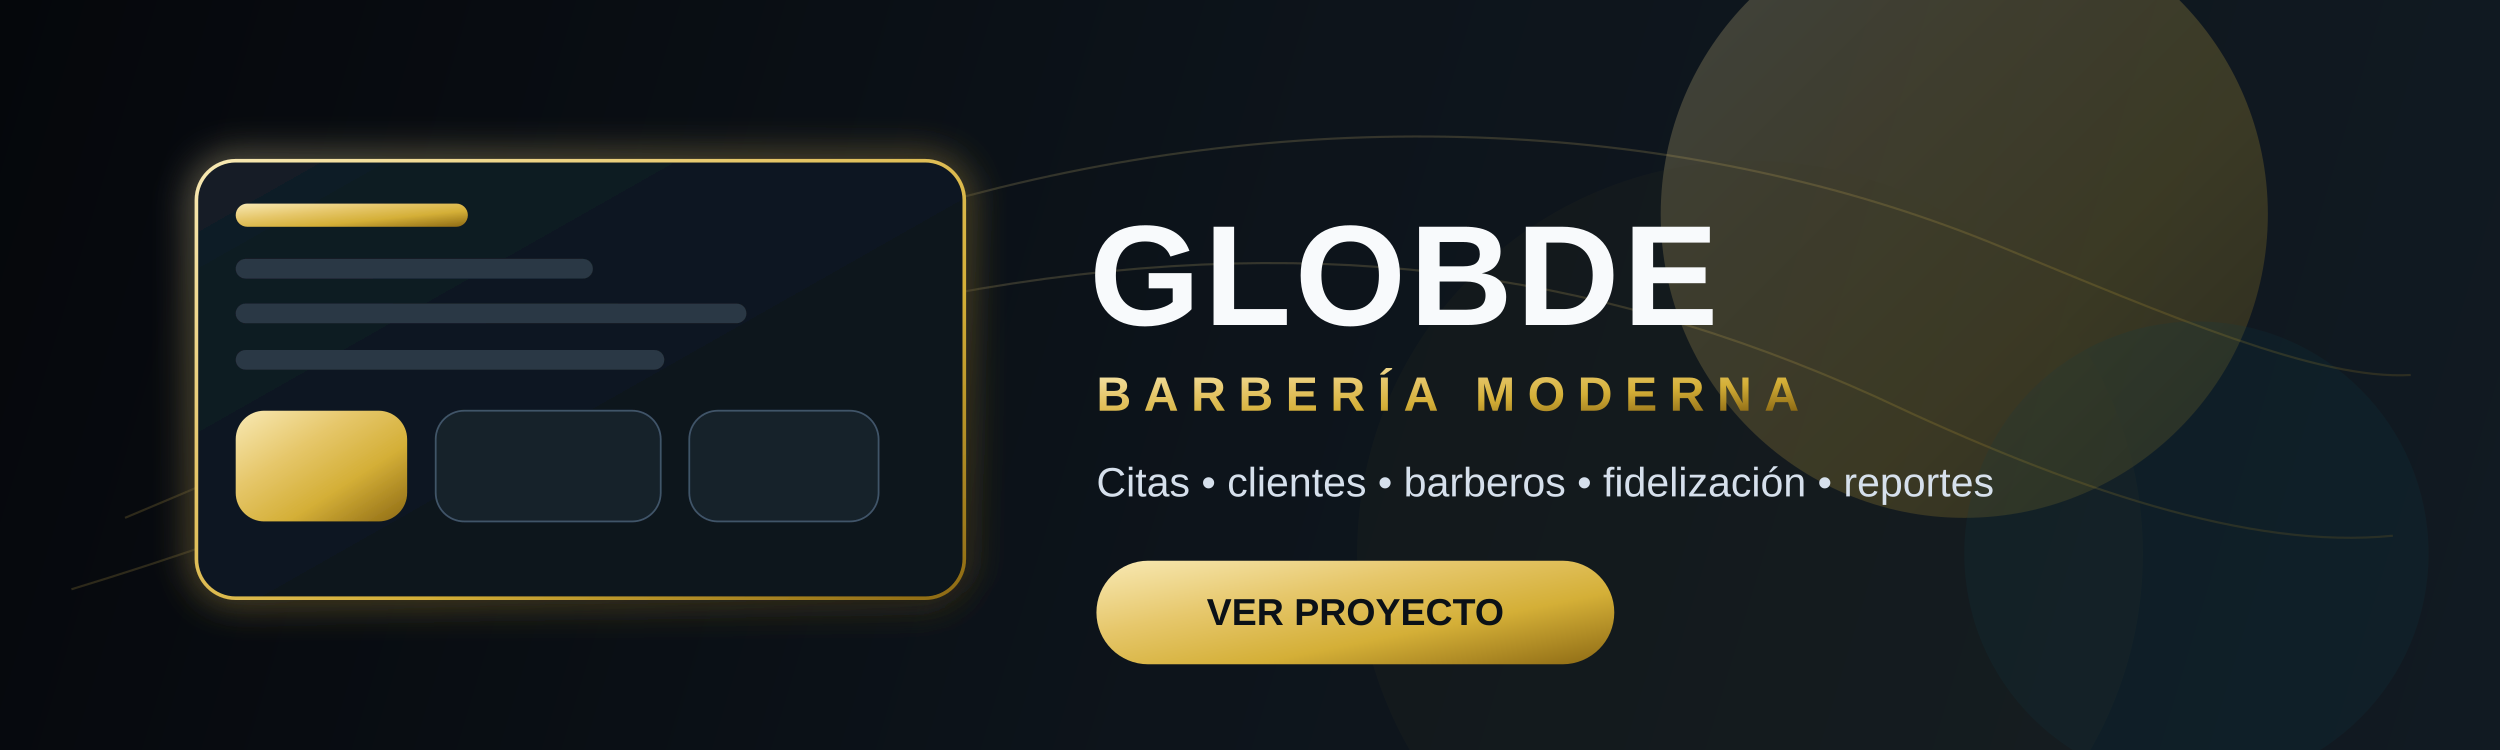
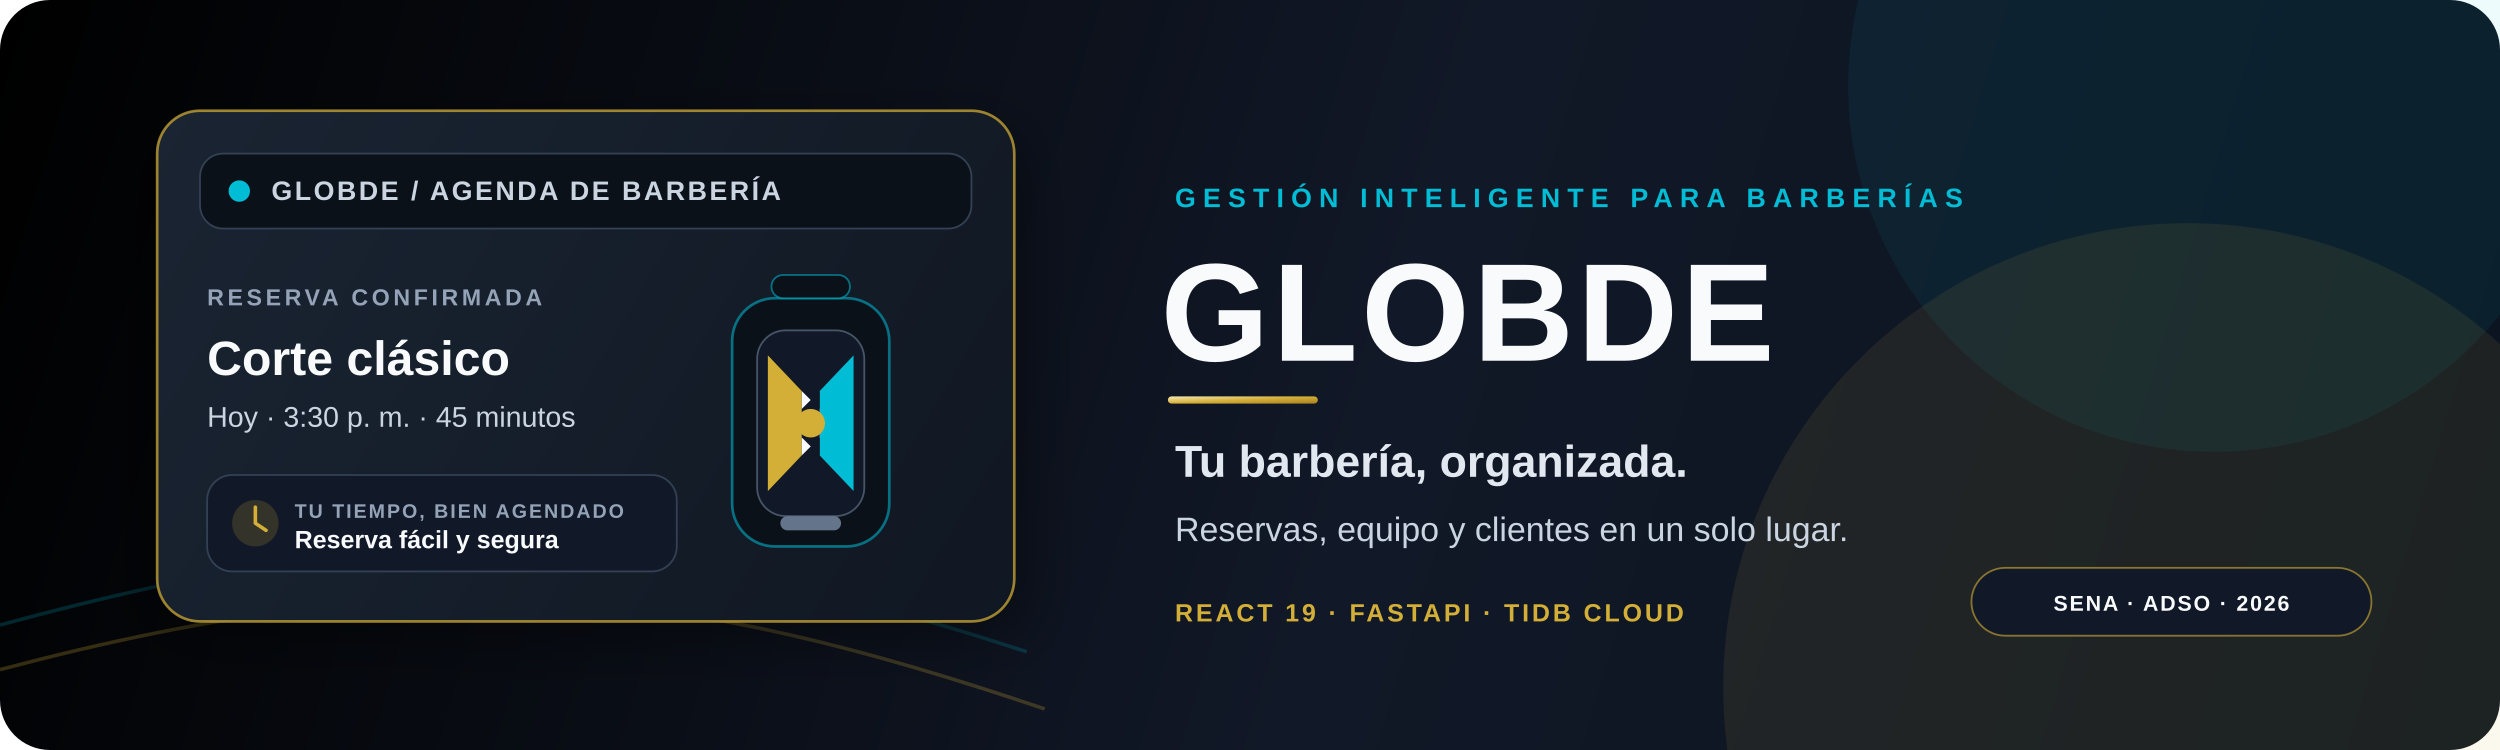
<svg xmlns="http://www.w3.org/2000/svg" width="1400" height="420" viewBox="0 0 1400 420" fill="none">
  <defs>
-     <linearGradient id="bg" x1="0" y1="0" x2="1400" y2="420" gradientUnits="userSpaceOnUse">
-       <stop offset="0" stop-color="#05070B" />
-       <stop offset="0.5" stop-color="#0D141B" />
-       <stop offset="1" stop-color="#111A22" />
+     <linearGradient id="background" x1="0" y1="0" x2="1400" y2="420" gradientUnits="userSpaceOnUse">
+       <stop stop-color="#000000" />
+       <stop offset="0.55" stop-color="#111827" />
+       <stop offset="1" stop-color="#0B1420" />
    </linearGradient>
    <linearGradient id="gold" x1="0" y1="0" x2="1" y2="1">
-       <stop offset="0" stop-color="#F8E9B4" />
-       <stop offset="0.35" stop-color="#E6C76B" />
-       <stop offset="0.65" stop-color="#D4AF37" />
-       <stop offset="1" stop-color="#8D6A14" />
+       <stop stop-color="#F8E9B4" />
+       <stop offset="0.5" stop-color="#D4AF37" />
+       <stop offset="1" stop-color="#A9811F" />
    </linearGradient>
-     <linearGradient id="panel" x1="0" y1="0" x2="1" y2="1">
-       <stop offset="0" stop-color="#121C26" />
-       <stop offset="1" stop-color="#0C141A" />
+     <linearGradient id="card" x1="86" y1="66" x2="576" y2="354" gradientUnits="userSpaceOnUse">
+       <stop stop-color="#1A2432" />
+       <stop offset="1" stop-color="#101722" />
    </linearGradient>
-     <filter id="glow" x="-30%" y="-30%" width="160%" height="160%">
-       <feGaussianBlur stdDeviation="10" result="blur" />
-       <feMerge>
-         <feMergeNode in="blur" />
-         <feMergeNode in="SourceGraphic" />
-       </feMerge>
+     <filter id="soft-shadow" x="48" y="35" width="590" height="355" filterUnits="userSpaceOnUse">
+       <feGaussianBlur stdDeviation="16" />
    </filter>
  </defs>
-   <rect width="1400" height="420" fill="url(#bg)" />
-   <g opacity="0.22">
-     <circle cx="1100" cy="120" r="170" fill="url(#gold)" />
-     <circle cx="1230" cy="310" r="130" fill="#00BCD4" opacity="0.18" />
-     <circle cx="980" cy="310" r="220" fill="#D4AF37" opacity="0.12" />
-   </g>
-   <g opacity="0.18" stroke="url(#gold)" stroke-width="1.2">
-     <path d="M40 330C270 260 340 200 530 165C730 128 890 150 1050 222C1160 274 1260 308 1340 300" />
-     <path d="M70 290C250 215 360 155 560 105C760 56 960 72 1120 138C1215 177 1298 213 1350 210" />
-   </g>
-   <g filter="url(#glow)">
-     <rect x="110" y="90" width="430" height="245" rx="22" fill="url(#panel)" stroke="url(#gold)" stroke-width="2" />
-     <rect x="132" y="114" width="130" height="13" rx="6.5" fill="url(#gold)" />
-     <rect x="132" y="145" width="200" height="11" rx="5.5" fill="#2A3744" />
-     <rect x="132" y="170" width="286" height="11" rx="5.5" fill="#2A3744" />
-     <rect x="132" y="196" width="240" height="11" rx="5.5" fill="#2A3744" />
-     <rect x="132" y="230" width="96" height="62" rx="16" fill="url(#gold)" />
-     <rect x="244" y="230" width="126" height="62" rx="16" fill="#14202A" stroke="#405468" />
-     <rect x="386" y="230" width="106" height="62" rx="16" fill="#14202A" stroke="#405468" />
+   <rect width="1400" height="420" rx="28" fill="url(#background)" />
+   <circle cx="1240" cy="48" r="205" fill="#00BCD4" opacity="0.07" />
+   <circle cx="1225" cy="385" r="260" fill="#D4AF37" opacity="0.09" />
+   <path d="M0 350C240 285 355 294 575 365" stroke="#00BCD4" stroke-opacity="0.2" stroke-width="2" />
+   <path d="M0 375C245 310 384 329 585 397" stroke="#D4AF37" stroke-opacity="0.24" stroke-width="2" />
+   <rect x="82" y="74" width="490" height="282" rx="24" fill="#000000" opacity="0.45" filter="url(#soft-shadow)" />
+   <rect x="88" y="62" width="480" height="286" rx="24" fill="url(#card)" stroke="#D4AF37" stroke-opacity="0.72" stroke-width="1.5" />
+   <rect x="112" y="86" width="432" height="42" rx="13" fill="#0B1119" stroke="#334155" />
+   <circle cx="134" cy="107" r="6" fill="#00BCD4" />
+   <text x="152" y="112" fill="#CBD5E1" font-family="Segoe UI, Arial, sans-serif" font-size="15" font-weight="700" letter-spacing="1.4">GLOBDE  /  AGENDA DE BARBERÍA</text>
+   <text x="116" y="171" fill="#94A3B8" font-family="Segoe UI, Arial, sans-serif" font-size="13" font-weight="700" letter-spacing="2">RESERVA CONFIRMADA</text>
+   <text x="116" y="210" fill="#F8FAFC" font-family="Segoe UI, Arial, sans-serif" font-size="27" font-weight="800">Corte clásico</text>
+   <text x="116" y="239" fill="#CBD5E1" font-family="Segoe UI, Arial, sans-serif" font-size="16">Hoy · 3:30 p. m. · 45 minutos</text>
+   <rect x="116" y="266" width="263" height="54" rx="14" fill="#111827" stroke="#334155" />
+   <circle cx="143" cy="293" r="13" fill="#D4AF37" fill-opacity="0.18" />
+   <path d="M143 284V293L149 297" stroke="#D4AF37" stroke-width="2" stroke-linecap="round" stroke-linejoin="round" />
+   <text x="165" y="290" fill="#94A3B8" font-family="Segoe UI, Arial, sans-serif" font-size="11" font-weight="700" letter-spacing="1.1">TU TIEMPO, BIEN AGENDADO</text>
+   <text x="165" y="307" fill="#F8FAFC" font-family="Segoe UI, Arial, sans-serif" font-size="14" font-weight="700">Reserva fácil y segura</text>
+   <g transform="translate(410 167)">
+     <rect x="0" y="0" width="88" height="139" rx="24" fill="#0B1119" stroke="#00BCD4" stroke-opacity="0.55" stroke-width="1.5" />
+     <rect x="22" y="-13" width="44" height="13" rx="6.5" fill="#0B1119" stroke="#00BCD4" stroke-opacity="0.55" />
+     <rect x="14" y="18" width="60" height="104" rx="16" fill="#111827" stroke="#475569" />
+     <path d="M20 32L39 52V88L20 108V32Z" fill="#D4AF37" />
+     <path d="M68 32L49 52V88L68 108V32Z" fill="#00BCD4" />
+     <path d="M39 52L49 62V78L39 88V52Z" fill="#F8FAFC" />
+     <path d="M49 52L39 62V78L49 88V52Z" fill="#111827" />
+     <circle cx="44" cy="70" r="8" fill="#D4AF37" />
+     <rect x="27" y="122" width="34" height="8" rx="4" fill="#64748B" />
  </g>
  <g>
-     <text x="610" y="182" fill="#F8FAFC" font-family="Segoe UI, Arial, sans-serif" font-size="80" font-weight="900" letter-spacing="2">GLOBDE</text>
-     <text x="614" y="230" fill="url(#gold)" font-family="Segoe UI, Arial, sans-serif" font-size="27" font-weight="800" letter-spacing="7">BARBERÍA MODERNA</text>
-     <text x="614" y="278" fill="#D6E0EC" font-family="Segoe UI, Arial, sans-serif" font-size="23" font-weight="500">Citas • clientes • barberos • fidelización • reportes</text>
-     <g transform="translate(614 314)">
-       <rect width="290" height="58" rx="29" fill="url(#gold)" />
-       <text x="145" y="36" text-anchor="middle" fill="#0B1117" font-family="Segoe UI, Arial, sans-serif" font-size="21" font-weight="900">VER PROYECTO</text>
-     </g>
+     <text x="658" y="116" fill="#00BCD4" font-family="Segoe UI, Arial, sans-serif" font-size="15" font-weight="800" letter-spacing="4">GESTIÓN INTELIGENTE PARA BARBERÍAS</text>
+     <text x="650" y="202" fill="#F8FAFC" font-family="Segoe UI, Arial, sans-serif" font-size="78" font-weight="900" letter-spacing="2">GLOBDE</text>
+     <rect x="654" y="222" width="84" height="4" rx="2" fill="url(#gold)" />
+     <text x="658" y="267" fill="#E2E8F0" font-family="Segoe UI, Arial, sans-serif" font-size="25" font-weight="600">Tu barbería, organizada.</text>
+     <text x="658" y="303" fill="#CBD5E1" font-family="Segoe UI, Arial, sans-serif" font-size="19">Reservas, equipo y clientes en un solo lugar.</text>
+     <text x="658" y="348" fill="#D4AF37" font-family="Segoe UI, Arial, sans-serif" font-size="14" font-weight="800" letter-spacing="1.6">REACT 19  ·  FASTAPI  ·  TIDB CLOUD</text>
+     <rect x="1104" y="318" width="224" height="38" rx="19" fill="#111827" stroke="#D4AF37" stroke-opacity="0.6" />
+     <text x="1216" y="342" text-anchor="middle" fill="#F8FAFC" font-family="Segoe UI, Arial, sans-serif" font-size="12" font-weight="800" letter-spacing="1">SENA  ·  ADSO  ·  2026</text>
  </g>
</svg>
